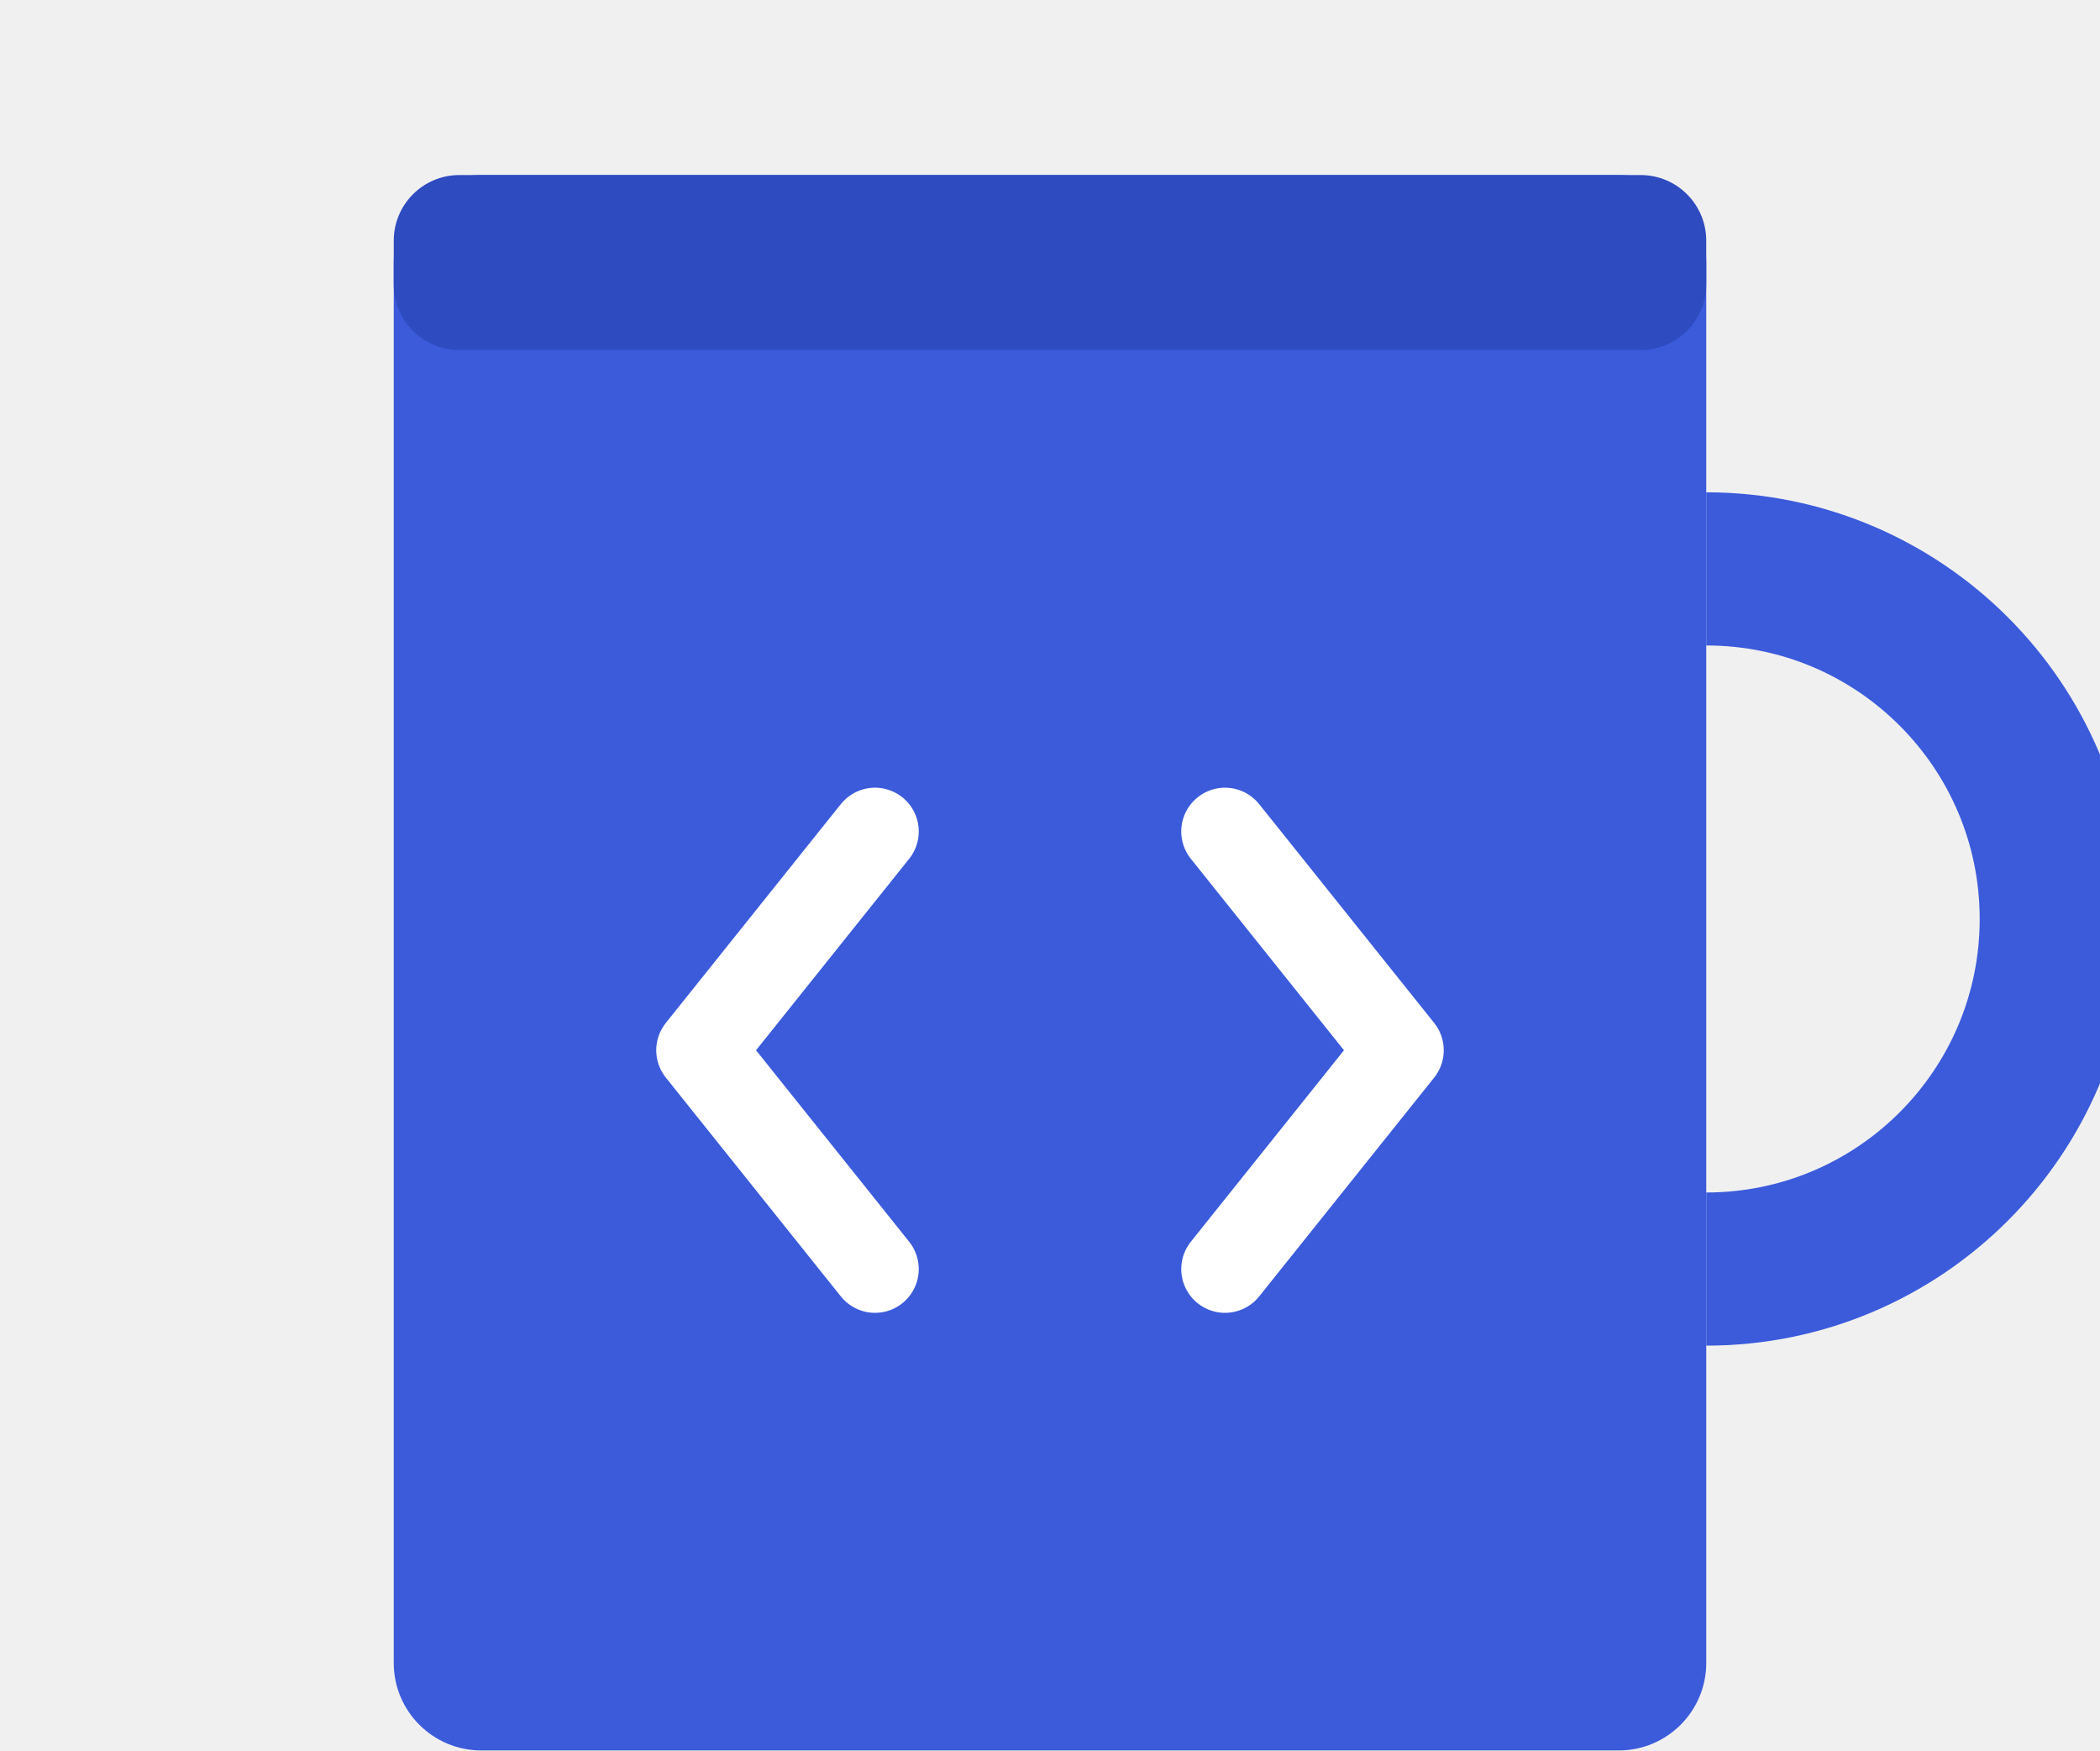
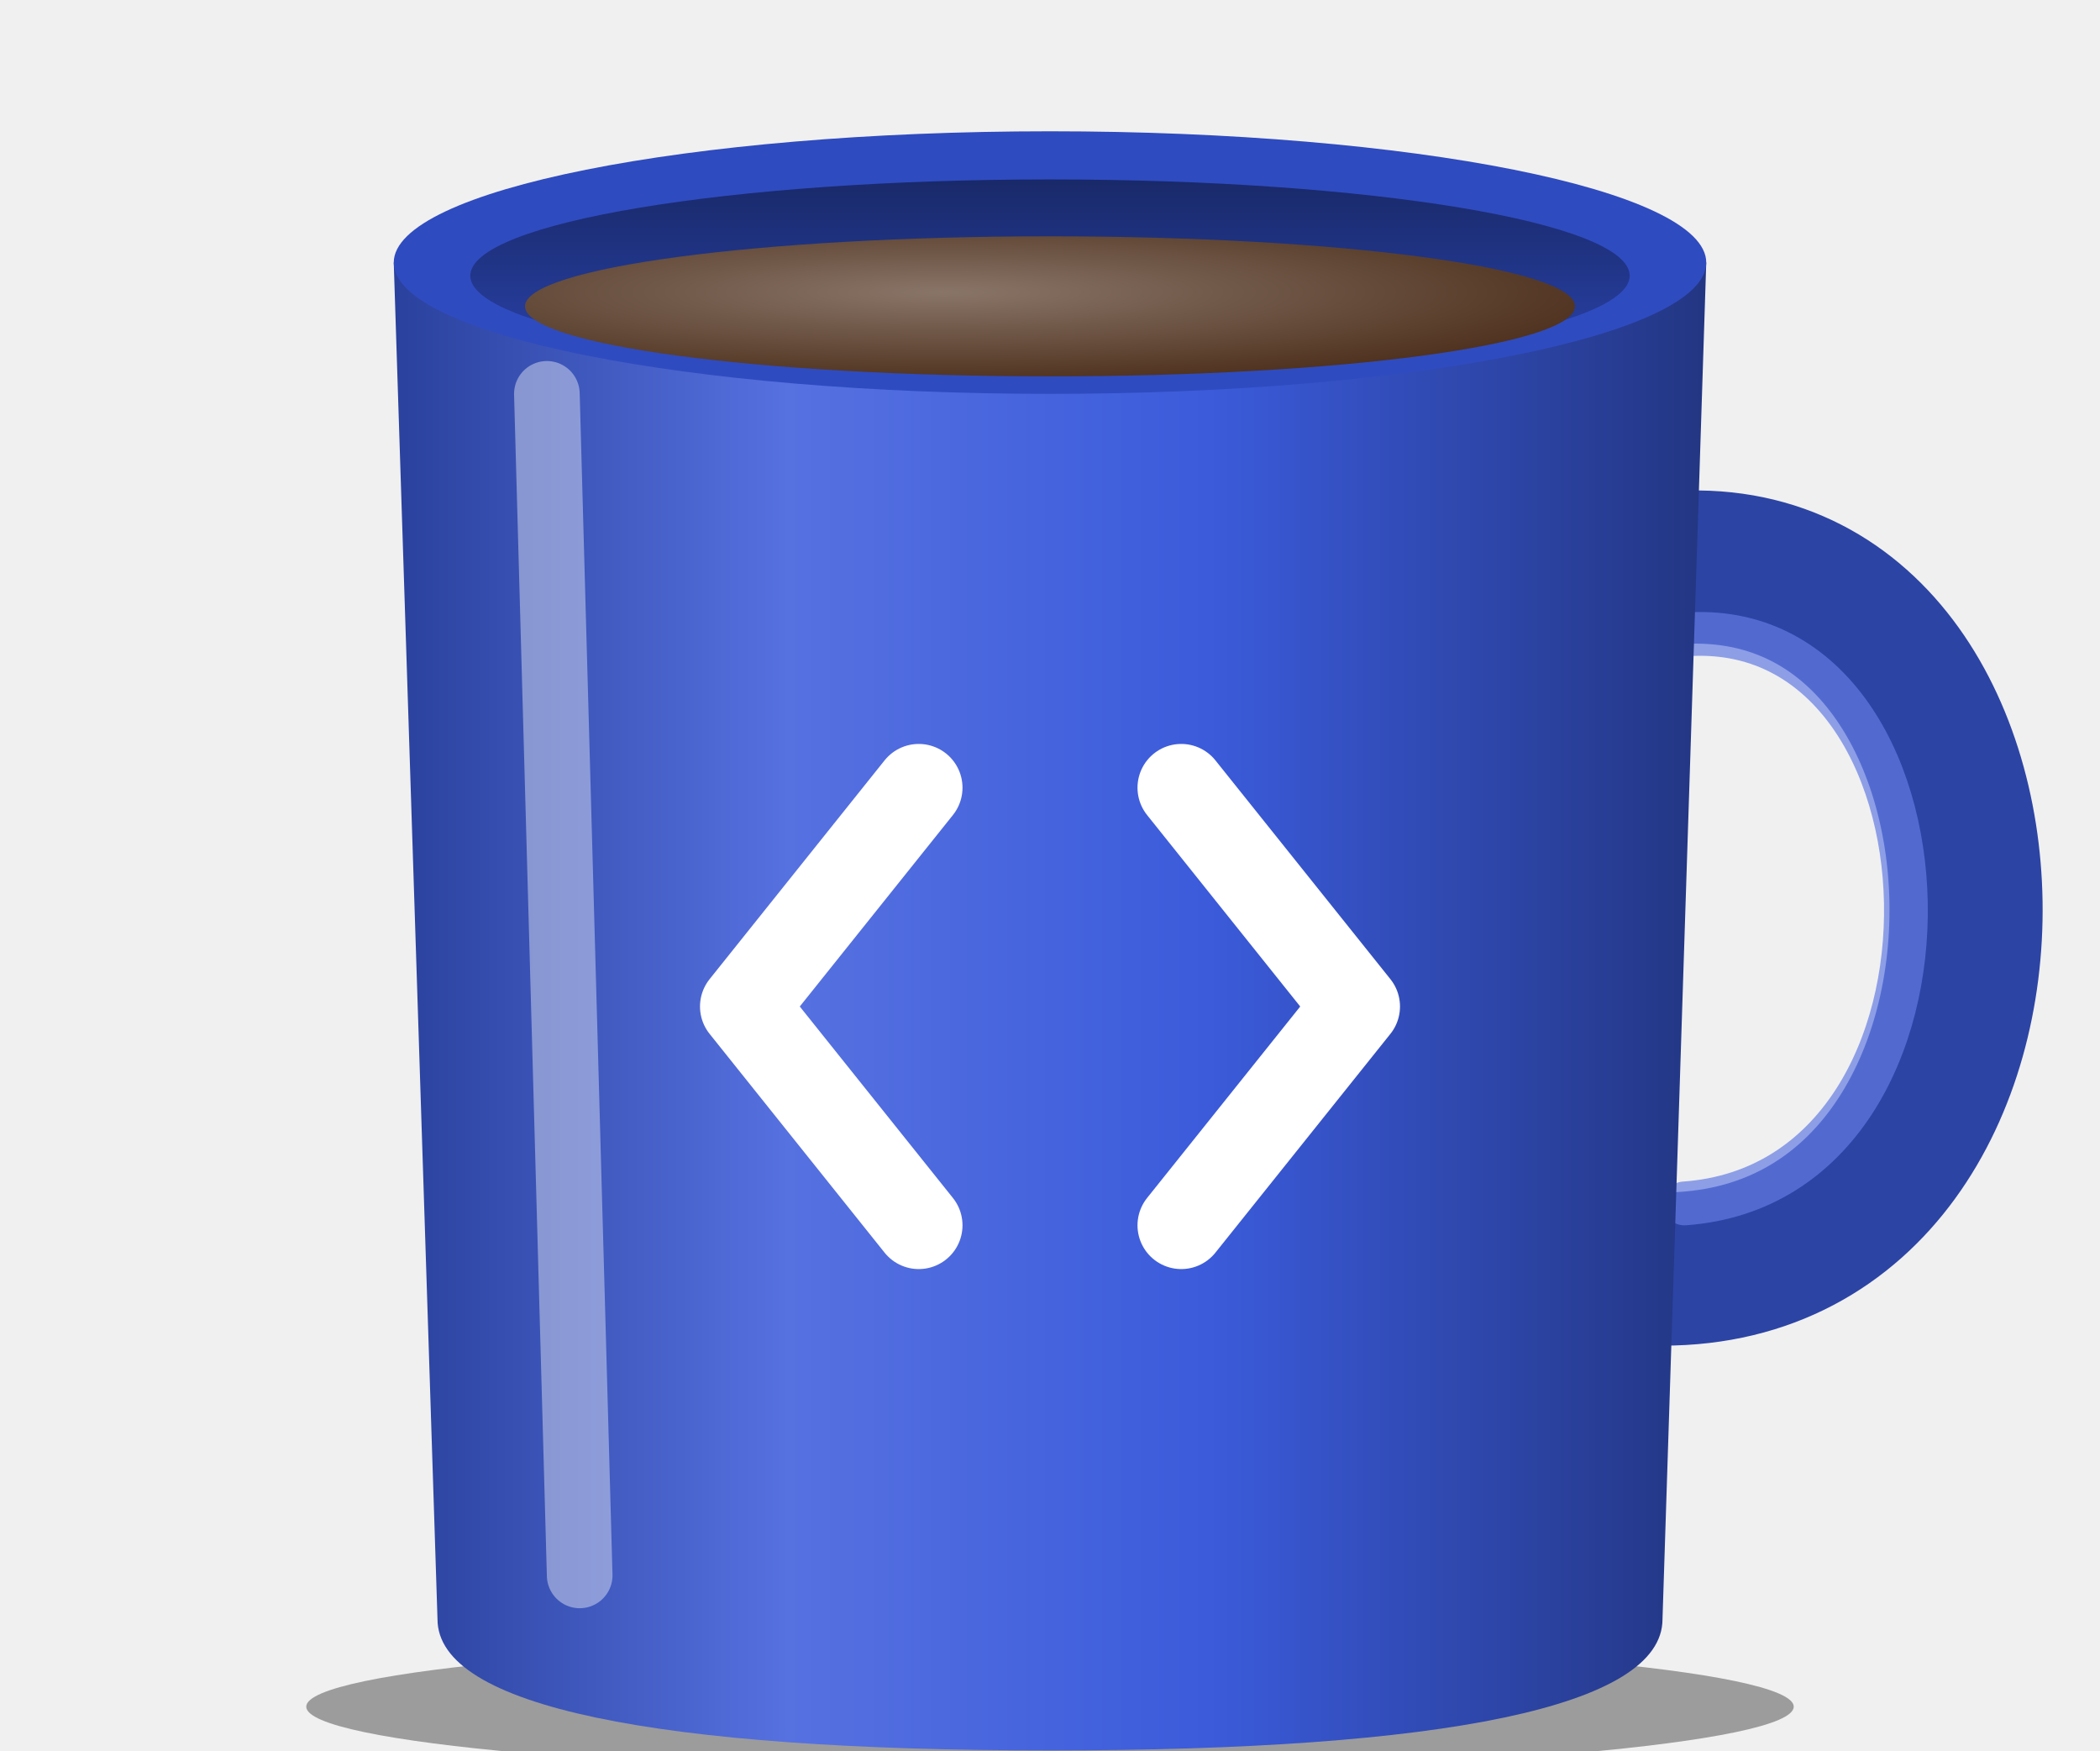
<svg xmlns="http://www.w3.org/2000/svg" width="192" height="160" viewBox="0 0 96 80">
-   <path d="M78 26 a16 16 0 0 1 0 32" fill="none" stroke="#3b5bdb" stroke-width="7" />
-   <rect x="18" y="8" width="60" height="72" rx="4" fill="#3b5bdb" />
-   <rect x="18" y="8" width="60" height="8" rx="3" fill="#2f4bc0" />
-   <path d="M40 38 L32 48 L40 58 M56 38 L64 48 L56 58" fill="none" stroke="#ffffff" stroke-width="4" stroke-linecap="round" stroke-linejoin="round" />
+   <defs>
+     <linearGradient id="cyl" x1="0" y1="0" x2="1" y2="0">
+       <stop offset="0" stop-color="#2a419d" />
+       <stop offset="0.3" stop-color="#5671e0" />
+       <stop offset="0.62" stop-color="#3b5bdb" />
+       <stop offset="1" stop-color="#233683" />
+     </linearGradient>
+     <linearGradient id="inside" x1="0" y1="0" x2="0" y2="1">
+       <stop offset="0" stop-color="#192969" />
+       <stop offset="1" stop-color="#2a43ac" />
+     </linearGradient>
+     <radialGradient id="drink" cx="0.4" cy="0.4" r="0.7">
+       <stop offset="0" stop-color="#897568" />
+       <stop offset="1" stop-color="#4a2c18" />
+     </radialGradient>
+   </defs>
+   <ellipse cx="48" cy="78" rx="34" ry="3" fill="#000" opacity="0.35" />
+   <path d="M76 26 C94 24 95 58 76 58" fill="none" stroke="#2c44a4" stroke-width="7" stroke-linecap="round" />
+   <path d="M77 29 C90 28 91 54 77 55" fill="none" stroke="#627be2" stroke-width="2" stroke-linecap="round" opacity="0.7" />
+   <path d="M18 12 L78 12 L76 74 C76 78 66 80 48 80 C30 80 20 78 20 74 Z" fill="url(#cyl)" />
+   <path d="M25 18 L26.5 72" stroke="#ffffff" stroke-width="3" stroke-linecap="round" opacity="0.4" />
+   <ellipse cx="48" cy="12" rx="30" ry="6" fill="#2f4bc0" />
+   <ellipse cx="48" cy="12.6" rx="26.5" ry="4.4" fill="url(#inside)" />
+   <ellipse cx="48" cy="14" rx="24" ry="3.2" fill="url(#drink)" />
+   <path d="M42 36 L34 46 L42 56 M54 36 L62 46 L54 56" fill="none" stroke="#ffffff" stroke-width="4" stroke-linecap="round" stroke-linejoin="round" />
</svg>
